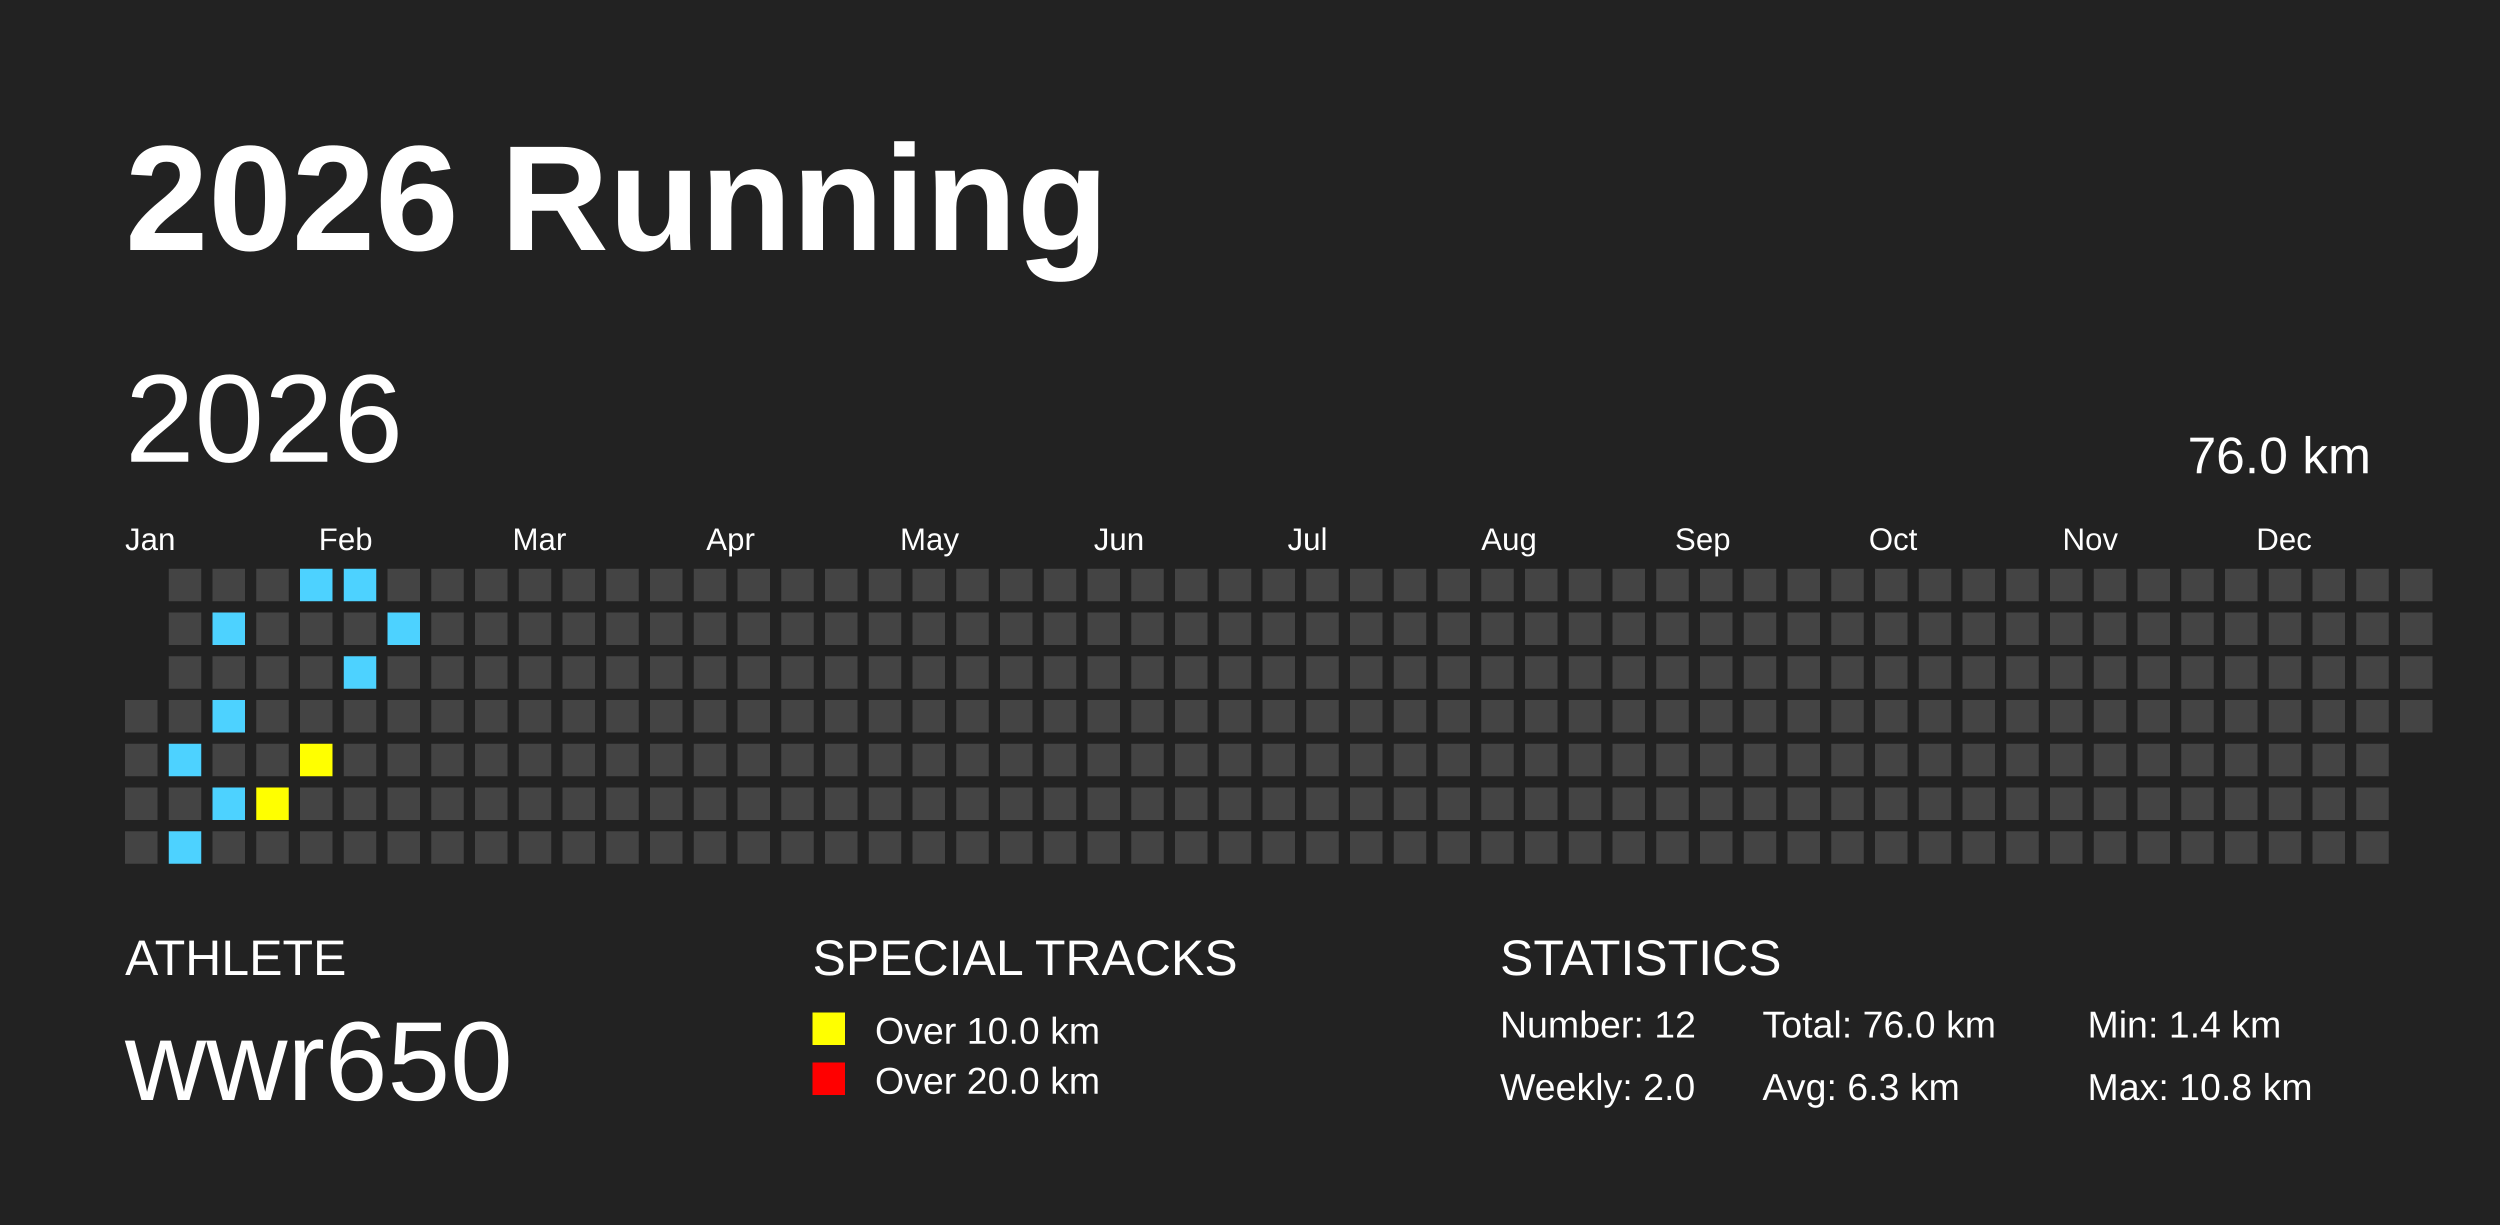
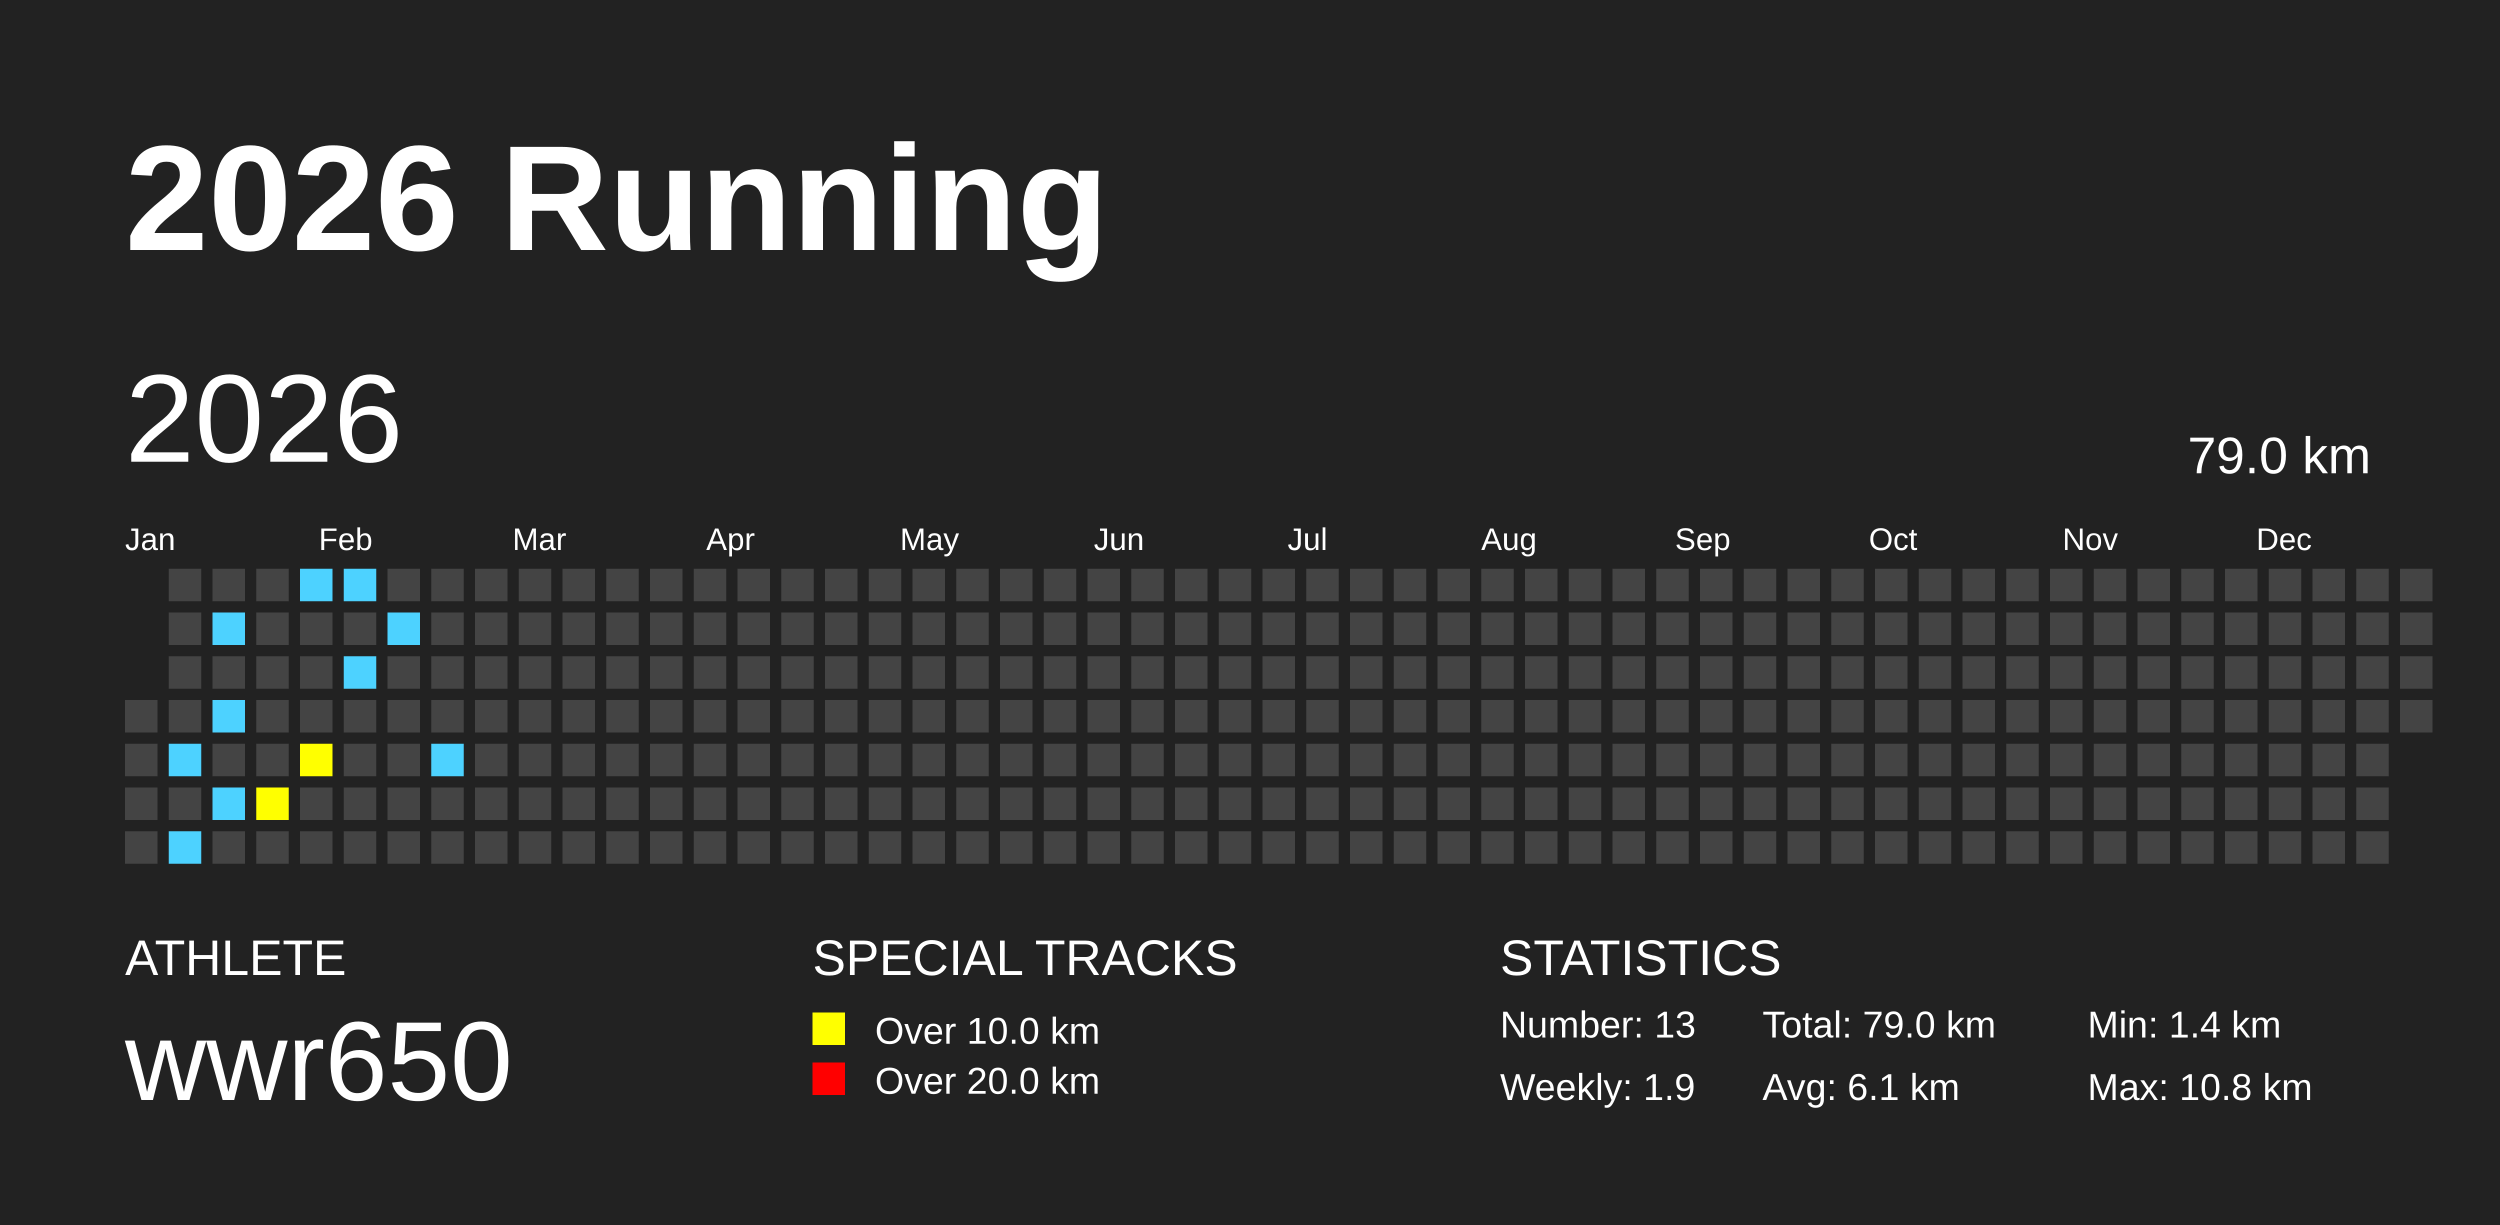
<svg xmlns="http://www.w3.org/2000/svg" baseProfile="full" height="98mm" version="1.1" viewBox="0,0,200,98" width="200mm">
  <defs />
  <rect fill="#222222" height="98" width="200" x="0" y="0" />
  <text fill="#FFFFFF" style="font-size:12px; font-family:Arial; font-weight:bold;" x="10" y="20">2026 Running</text>
  <text fill="#FFFFFF" style="font-size:4px; font-family:Arial" x="10" y="78">ATHLETE</text>
  <text fill="#FFFFFF" style="font-size:9px; font-family:Arial" x="10" y="88">wwr650</text>
  <text fill="#FFFFFF" style="font-size:4px; font-family:Arial" x="65" y="78">SPECIAL TRACKS</text>
  <rect fill="yellow" height="2.6" width="2.6" x="65" y="81" />
  <text fill="#FFFFFF" style="font-size:3px; font-family:Arial" x="70" y="83.5">Over 10.0 km</text>
  <rect fill="red" height="2.6" width="2.6" x="65" y="85" />
  <text fill="#FFFFFF" style="font-size:3px; font-family:Arial" x="70" y="87.5">Over 20.0 km</text>
  <text fill="#FFFFFF" style="font-size:4px; font-family:Arial" x="120" y="78">STATISTICS</text>
-   <text fill="#FFFFFF" style="font-size:3px; font-family:Arial" x="120" y="83">Number: 12</text>
-   <text fill="#FFFFFF" style="font-size:3px; font-family:Arial" x="120" y="88">Weekly: 2.0</text>
-   <text fill="#FFFFFF" style="font-size:3px; font-family:Arial" x="141" y="83">Total: 76.0 km</text>
-   <text fill="#FFFFFF" style="font-size:3px; font-family:Arial" x="141" y="88">Avg: 6.3 km</text>
+   <text fill="#FFFFFF" style="font-size:3px; font-family:Arial" x="120" y="83">Number: 13</text>
+   <text fill="#FFFFFF" style="font-size:3px; font-family:Arial" x="120" y="88">Weekly: 1.9</text>
+   <text fill="#FFFFFF" style="font-size:3px; font-family:Arial" x="141" y="83">Total: 79.0 km</text>
+   <text fill="#FFFFFF" style="font-size:3px; font-family:Arial" x="141" y="88">Avg: 6.1 km</text>
  <text fill="#FFFFFF" style="font-size:3px; font-family:Arial" x="167" y="83">Min: 1.4 km</text>
  <text fill="#FFFFFF" style="font-size:3px; font-family:Arial" x="167" y="88">Max: 10.8 km</text>
  <text dominant-baseline="hanging" fill="#FFFFFF" style="font-size:10.0px; font-family:Arial;" x="10" y="30">2026</text>
-   <text dominant-baseline="hanging" fill="#FFFFFF" style="font-size:4.125px; font-family:Arial;" x="175" y="35">76.0 km</text>
+   <text dominant-baseline="hanging" fill="#FFFFFF" style="font-size:4.125px; font-family:Arial;" x="175" y="35">79.0 km</text>
  <text fill="#FFFFFF" style="font-size:2.5px; font-family:Arial" x="10.0" y="44">Jan</text>
  <text fill="#FFFFFF" style="font-size:2.5px; font-family:Arial" x="25.5" y="44">Feb</text>
  <text fill="#FFFFFF" style="font-size:2.5px; font-family:Arial" x="41.0" y="44">Mar</text>
  <text fill="#FFFFFF" style="font-size:2.5px; font-family:Arial" x="56.5" y="44">Apr</text>
  <text fill="#FFFFFF" style="font-size:2.5px; font-family:Arial" x="72.0" y="44">May</text>
  <text fill="#FFFFFF" style="font-size:2.5px; font-family:Arial" x="87.5" y="44">Jun</text>
  <text fill="#FFFFFF" style="font-size:2.5px; font-family:Arial" x="103.0" y="44">Jul</text>
  <text fill="#FFFFFF" style="font-size:2.5px; font-family:Arial" x="118.5" y="44">Aug</text>
  <text fill="#FFFFFF" style="font-size:2.5px; font-family:Arial" x="134.0" y="44">Sep</text>
  <text fill="#FFFFFF" style="font-size:2.5px; font-family:Arial" x="149.5" y="44">Oct</text>
  <text fill="#FFFFFF" style="font-size:2.5px; font-family:Arial" x="165.0" y="44">Nov</text>
  <text fill="#FFFFFF" style="font-size:2.5px; font-family:Arial" x="180.5" y="44">Dec</text>
  <rect fill="#444444" height="2.6" width="2.6" x="10.0" y="56.0" />
  <rect fill="#444444" height="2.6" width="2.6" x="10.0" y="59.5" />
  <rect fill="#444444" height="2.6" width="2.6" x="10.0" y="63.0" />
  <rect fill="#444444" height="2.6" width="2.6" x="10.0" y="66.5" />
  <rect fill="#444444" height="2.6" width="2.6" x="13.5" y="45.5" />
  <rect fill="#444444" height="2.6" width="2.6" x="13.5" y="49.0" />
  <rect fill="#444444" height="2.6" width="2.6" x="13.5" y="52.5" />
  <rect fill="#444444" height="2.6" width="2.6" x="13.5" y="56.0" />
  <rect fill="#4DD2FF" height="2.6" width="2.6" x="13.5" y="59.5" />
  <rect fill="#444444" height="2.6" width="2.6" x="13.5" y="63.0" />
  <rect fill="#4DD2FF" height="2.6" width="2.6" x="13.5" y="66.5" />
  <rect fill="#444444" height="2.6" width="2.6" x="17.0" y="45.5" />
  <rect fill="#4DD2FF" height="2.6" width="2.6" x="17.0" y="49.0" />
  <rect fill="#444444" height="2.6" width="2.6" x="17.0" y="52.5" />
  <rect fill="#4DD2FF" height="2.6" width="2.6" x="17.0" y="56.0" />
  <rect fill="#444444" height="2.6" width="2.6" x="17.0" y="59.5" />
  <rect fill="#4DD2FF" height="2.6" width="2.6" x="17.0" y="63.0" />
  <rect fill="#444444" height="2.6" width="2.6" x="17.0" y="66.5" />
  <rect fill="#444444" height="2.6" width="2.6" x="20.5" y="45.5" />
  <rect fill="#444444" height="2.6" width="2.6" x="20.5" y="49.0" />
  <rect fill="#444444" height="2.6" width="2.6" x="20.5" y="52.5" />
  <rect fill="#444444" height="2.6" width="2.6" x="20.5" y="56.0" />
  <rect fill="#444444" height="2.6" width="2.6" x="20.5" y="59.5" />
  <rect fill="yellow" height="2.6" width="2.6" x="20.5" y="63.0" />
  <rect fill="#444444" height="2.6" width="2.6" x="20.5" y="66.5" />
  <rect fill="#4DD2FF" height="2.6" width="2.6" x="24.0" y="45.5" />
  <rect fill="#444444" height="2.6" width="2.6" x="24.0" y="49.0" />
  <rect fill="#444444" height="2.6" width="2.6" x="24.0" y="52.5" />
  <rect fill="#444444" height="2.6" width="2.6" x="24.0" y="56.0" />
  <rect fill="yellow" height="2.6" width="2.6" x="24.0" y="59.5" />
  <rect fill="#444444" height="2.6" width="2.6" x="24.0" y="63.0" />
  <rect fill="#444444" height="2.6" width="2.6" x="24.0" y="66.5" />
  <rect fill="#4DD2FF" height="2.6" width="2.6" x="27.5" y="45.5" />
  <rect fill="#444444" height="2.6" width="2.6" x="27.5" y="49.0" />
  <rect fill="#4DD2FF" height="2.6" width="2.6" x="27.5" y="52.5" />
  <rect fill="#444444" height="2.6" width="2.6" x="27.5" y="56.0" />
  <rect fill="#444444" height="2.6" width="2.6" x="27.5" y="59.5" />
  <rect fill="#444444" height="2.6" width="2.6" x="27.5" y="63.0" />
  <rect fill="#444444" height="2.6" width="2.6" x="27.5" y="66.5" />
  <rect fill="#444444" height="2.6" width="2.6" x="31.0" y="45.5" />
  <rect fill="#4DD2FF" height="2.6" width="2.6" x="31.0" y="49.0" />
  <rect fill="#444444" height="2.6" width="2.6" x="31.0" y="52.5" />
  <rect fill="#444444" height="2.6" width="2.6" x="31.0" y="56.0" />
  <rect fill="#444444" height="2.6" width="2.6" x="31.0" y="59.5" />
  <rect fill="#444444" height="2.6" width="2.6" x="31.0" y="63.0" />
  <rect fill="#444444" height="2.6" width="2.6" x="31.0" y="66.5" />
  <rect fill="#444444" height="2.6" width="2.6" x="34.5" y="45.5" />
  <rect fill="#444444" height="2.6" width="2.6" x="34.5" y="49.0" />
  <rect fill="#444444" height="2.6" width="2.6" x="34.5" y="52.5" />
  <rect fill="#444444" height="2.6" width="2.6" x="34.5" y="56.0" />
-   <rect fill="#444444" height="2.6" width="2.6" x="34.5" y="59.5" />
+   <rect fill="#4DD2FF" height="2.6" width="2.6" x="34.5" y="59.5" />
  <rect fill="#444444" height="2.6" width="2.6" x="34.5" y="63.0" />
  <rect fill="#444444" height="2.6" width="2.6" x="34.5" y="66.5" />
  <rect fill="#444444" height="2.6" width="2.6" x="38.0" y="45.5" />
  <rect fill="#444444" height="2.6" width="2.6" x="38.0" y="49.0" />
  <rect fill="#444444" height="2.6" width="2.6" x="38.0" y="52.5" />
  <rect fill="#444444" height="2.6" width="2.6" x="38.0" y="56.0" />
  <rect fill="#444444" height="2.6" width="2.6" x="38.0" y="59.5" />
  <rect fill="#444444" height="2.6" width="2.6" x="38.0" y="63.0" />
  <rect fill="#444444" height="2.6" width="2.6" x="38.0" y="66.5" />
  <rect fill="#444444" height="2.6" width="2.6" x="41.5" y="45.5" />
  <rect fill="#444444" height="2.6" width="2.6" x="41.5" y="49.0" />
  <rect fill="#444444" height="2.6" width="2.6" x="41.5" y="52.5" />
  <rect fill="#444444" height="2.6" width="2.6" x="41.5" y="56.0" />
  <rect fill="#444444" height="2.6" width="2.6" x="41.5" y="59.5" />
  <rect fill="#444444" height="2.6" width="2.6" x="41.5" y="63.0" />
  <rect fill="#444444" height="2.6" width="2.6" x="41.5" y="66.5" />
  <rect fill="#444444" height="2.6" width="2.6" x="45.0" y="45.5" />
  <rect fill="#444444" height="2.6" width="2.6" x="45.0" y="49.0" />
  <rect fill="#444444" height="2.6" width="2.6" x="45.0" y="52.5" />
  <rect fill="#444444" height="2.6" width="2.6" x="45.0" y="56.0" />
  <rect fill="#444444" height="2.6" width="2.6" x="45.0" y="59.5" />
  <rect fill="#444444" height="2.6" width="2.6" x="45.0" y="63.0" />
  <rect fill="#444444" height="2.6" width="2.6" x="45.0" y="66.5" />
  <rect fill="#444444" height="2.6" width="2.6" x="48.5" y="45.5" />
  <rect fill="#444444" height="2.6" width="2.6" x="48.5" y="49.0" />
  <rect fill="#444444" height="2.6" width="2.6" x="48.5" y="52.5" />
  <rect fill="#444444" height="2.6" width="2.6" x="48.5" y="56.0" />
  <rect fill="#444444" height="2.6" width="2.6" x="48.5" y="59.5" />
  <rect fill="#444444" height="2.6" width="2.6" x="48.5" y="63.0" />
  <rect fill="#444444" height="2.6" width="2.6" x="48.5" y="66.5" />
  <rect fill="#444444" height="2.6" width="2.6" x="52.0" y="45.5" />
  <rect fill="#444444" height="2.6" width="2.6" x="52.0" y="49.0" />
  <rect fill="#444444" height="2.6" width="2.6" x="52.0" y="52.5" />
  <rect fill="#444444" height="2.6" width="2.6" x="52.0" y="56.0" />
  <rect fill="#444444" height="2.6" width="2.6" x="52.0" y="59.5" />
  <rect fill="#444444" height="2.6" width="2.6" x="52.0" y="63.0" />
  <rect fill="#444444" height="2.6" width="2.6" x="52.0" y="66.5" />
  <rect fill="#444444" height="2.6" width="2.6" x="55.5" y="45.5" />
  <rect fill="#444444" height="2.6" width="2.6" x="55.5" y="49.0" />
  <rect fill="#444444" height="2.6" width="2.6" x="55.5" y="52.5" />
  <rect fill="#444444" height="2.6" width="2.6" x="55.5" y="56.0" />
  <rect fill="#444444" height="2.6" width="2.6" x="55.5" y="59.5" />
  <rect fill="#444444" height="2.6" width="2.6" x="55.5" y="63.0" />
  <rect fill="#444444" height="2.6" width="2.6" x="55.5" y="66.5" />
  <rect fill="#444444" height="2.6" width="2.6" x="59.0" y="45.5" />
  <rect fill="#444444" height="2.6" width="2.6" x="59.0" y="49.0" />
  <rect fill="#444444" height="2.6" width="2.6" x="59.0" y="52.5" />
  <rect fill="#444444" height="2.6" width="2.6" x="59.0" y="56.0" />
  <rect fill="#444444" height="2.6" width="2.6" x="59.0" y="59.5" />
  <rect fill="#444444" height="2.6" width="2.6" x="59.0" y="63.0" />
  <rect fill="#444444" height="2.6" width="2.6" x="59.0" y="66.5" />
  <rect fill="#444444" height="2.6" width="2.6" x="62.5" y="45.5" />
  <rect fill="#444444" height="2.6" width="2.6" x="62.5" y="49.0" />
  <rect fill="#444444" height="2.6" width="2.6" x="62.5" y="52.5" />
  <rect fill="#444444" height="2.6" width="2.6" x="62.5" y="56.0" />
  <rect fill="#444444" height="2.6" width="2.6" x="62.5" y="59.5" />
  <rect fill="#444444" height="2.6" width="2.6" x="62.5" y="63.0" />
  <rect fill="#444444" height="2.6" width="2.6" x="62.5" y="66.5" />
  <rect fill="#444444" height="2.6" width="2.6" x="66.0" y="45.5" />
  <rect fill="#444444" height="2.6" width="2.6" x="66.0" y="49.0" />
  <rect fill="#444444" height="2.6" width="2.6" x="66.0" y="52.5" />
  <rect fill="#444444" height="2.6" width="2.6" x="66.0" y="56.0" />
  <rect fill="#444444" height="2.6" width="2.6" x="66.0" y="59.5" />
  <rect fill="#444444" height="2.6" width="2.6" x="66.0" y="63.0" />
  <rect fill="#444444" height="2.6" width="2.6" x="66.0" y="66.5" />
  <rect fill="#444444" height="2.6" width="2.6" x="69.5" y="45.5" />
  <rect fill="#444444" height="2.6" width="2.6" x="69.5" y="49.0" />
  <rect fill="#444444" height="2.6" width="2.6" x="69.5" y="52.5" />
  <rect fill="#444444" height="2.6" width="2.6" x="69.5" y="56.0" />
  <rect fill="#444444" height="2.6" width="2.6" x="69.5" y="59.5" />
  <rect fill="#444444" height="2.6" width="2.6" x="69.5" y="63.0" />
  <rect fill="#444444" height="2.6" width="2.6" x="69.5" y="66.5" />
  <rect fill="#444444" height="2.6" width="2.6" x="73.0" y="45.5" />
  <rect fill="#444444" height="2.6" width="2.6" x="73.0" y="49.0" />
  <rect fill="#444444" height="2.6" width="2.6" x="73.0" y="52.5" />
  <rect fill="#444444" height="2.6" width="2.6" x="73.0" y="56.0" />
  <rect fill="#444444" height="2.6" width="2.6" x="73.0" y="59.5" />
  <rect fill="#444444" height="2.6" width="2.6" x="73.0" y="63.0" />
  <rect fill="#444444" height="2.6" width="2.6" x="73.0" y="66.5" />
  <rect fill="#444444" height="2.6" width="2.6" x="76.5" y="45.5" />
  <rect fill="#444444" height="2.6" width="2.6" x="76.5" y="49.0" />
  <rect fill="#444444" height="2.6" width="2.6" x="76.5" y="52.5" />
  <rect fill="#444444" height="2.6" width="2.6" x="76.5" y="56.0" />
  <rect fill="#444444" height="2.6" width="2.6" x="76.5" y="59.5" />
  <rect fill="#444444" height="2.6" width="2.6" x="76.5" y="63.0" />
  <rect fill="#444444" height="2.6" width="2.6" x="76.5" y="66.5" />
  <rect fill="#444444" height="2.6" width="2.6" x="80.0" y="45.5" />
  <rect fill="#444444" height="2.6" width="2.6" x="80.0" y="49.0" />
  <rect fill="#444444" height="2.6" width="2.6" x="80.0" y="52.5" />
  <rect fill="#444444" height="2.6" width="2.6" x="80.0" y="56.0" />
  <rect fill="#444444" height="2.6" width="2.6" x="80.0" y="59.5" />
  <rect fill="#444444" height="2.6" width="2.6" x="80.0" y="63.0" />
  <rect fill="#444444" height="2.6" width="2.6" x="80.0" y="66.5" />
  <rect fill="#444444" height="2.6" width="2.6" x="83.5" y="45.5" />
  <rect fill="#444444" height="2.6" width="2.6" x="83.5" y="49.0" />
  <rect fill="#444444" height="2.6" width="2.6" x="83.5" y="52.5" />
  <rect fill="#444444" height="2.6" width="2.6" x="83.5" y="56.0" />
  <rect fill="#444444" height="2.6" width="2.6" x="83.5" y="59.5" />
  <rect fill="#444444" height="2.6" width="2.6" x="83.5" y="63.0" />
  <rect fill="#444444" height="2.6" width="2.6" x="83.5" y="66.5" />
  <rect fill="#444444" height="2.6" width="2.6" x="87.0" y="45.5" />
  <rect fill="#444444" height="2.6" width="2.6" x="87.0" y="49.0" />
  <rect fill="#444444" height="2.6" width="2.6" x="87.0" y="52.5" />
  <rect fill="#444444" height="2.6" width="2.6" x="87.0" y="56.0" />
  <rect fill="#444444" height="2.6" width="2.6" x="87.0" y="59.5" />
  <rect fill="#444444" height="2.6" width="2.6" x="87.0" y="63.0" />
  <rect fill="#444444" height="2.6" width="2.6" x="87.0" y="66.5" />
  <rect fill="#444444" height="2.6" width="2.6" x="90.5" y="45.5" />
  <rect fill="#444444" height="2.6" width="2.6" x="90.5" y="49.0" />
  <rect fill="#444444" height="2.6" width="2.6" x="90.5" y="52.5" />
  <rect fill="#444444" height="2.6" width="2.6" x="90.5" y="56.0" />
  <rect fill="#444444" height="2.6" width="2.6" x="90.5" y="59.5" />
  <rect fill="#444444" height="2.6" width="2.6" x="90.5" y="63.0" />
  <rect fill="#444444" height="2.6" width="2.6" x="90.5" y="66.5" />
  <rect fill="#444444" height="2.6" width="2.6" x="94.0" y="45.5" />
  <rect fill="#444444" height="2.6" width="2.6" x="94.0" y="49.0" />
  <rect fill="#444444" height="2.6" width="2.6" x="94.0" y="52.5" />
  <rect fill="#444444" height="2.6" width="2.6" x="94.0" y="56.0" />
  <rect fill="#444444" height="2.6" width="2.6" x="94.0" y="59.5" />
  <rect fill="#444444" height="2.6" width="2.6" x="94.0" y="63.0" />
  <rect fill="#444444" height="2.6" width="2.6" x="94.0" y="66.5" />
  <rect fill="#444444" height="2.6" width="2.6" x="97.5" y="45.5" />
  <rect fill="#444444" height="2.6" width="2.6" x="97.5" y="49.0" />
  <rect fill="#444444" height="2.6" width="2.6" x="97.5" y="52.5" />
  <rect fill="#444444" height="2.6" width="2.6" x="97.5" y="56.0" />
  <rect fill="#444444" height="2.6" width="2.6" x="97.5" y="59.5" />
  <rect fill="#444444" height="2.6" width="2.6" x="97.5" y="63.0" />
  <rect fill="#444444" height="2.6" width="2.6" x="97.5" y="66.5" />
  <rect fill="#444444" height="2.6" width="2.6" x="101.0" y="45.5" />
  <rect fill="#444444" height="2.6" width="2.6" x="101.0" y="49.0" />
  <rect fill="#444444" height="2.6" width="2.6" x="101.0" y="52.5" />
  <rect fill="#444444" height="2.6" width="2.6" x="101.0" y="56.0" />
  <rect fill="#444444" height="2.6" width="2.6" x="101.0" y="59.5" />
  <rect fill="#444444" height="2.6" width="2.6" x="101.0" y="63.0" />
  <rect fill="#444444" height="2.6" width="2.6" x="101.0" y="66.5" />
  <rect fill="#444444" height="2.6" width="2.6" x="104.5" y="45.5" />
  <rect fill="#444444" height="2.6" width="2.6" x="104.5" y="49.0" />
  <rect fill="#444444" height="2.6" width="2.6" x="104.5" y="52.5" />
  <rect fill="#444444" height="2.6" width="2.6" x="104.5" y="56.0" />
  <rect fill="#444444" height="2.6" width="2.6" x="104.5" y="59.5" />
  <rect fill="#444444" height="2.6" width="2.6" x="104.5" y="63.0" />
  <rect fill="#444444" height="2.6" width="2.6" x="104.5" y="66.5" />
  <rect fill="#444444" height="2.6" width="2.6" x="108.0" y="45.5" />
  <rect fill="#444444" height="2.6" width="2.6" x="108.0" y="49.0" />
  <rect fill="#444444" height="2.6" width="2.6" x="108.0" y="52.5" />
  <rect fill="#444444" height="2.6" width="2.6" x="108.0" y="56.0" />
  <rect fill="#444444" height="2.6" width="2.6" x="108.0" y="59.5" />
  <rect fill="#444444" height="2.6" width="2.6" x="108.0" y="63.0" />
  <rect fill="#444444" height="2.6" width="2.6" x="108.0" y="66.5" />
  <rect fill="#444444" height="2.6" width="2.6" x="111.5" y="45.5" />
  <rect fill="#444444" height="2.6" width="2.6" x="111.5" y="49.0" />
  <rect fill="#444444" height="2.6" width="2.6" x="111.5" y="52.5" />
  <rect fill="#444444" height="2.6" width="2.6" x="111.5" y="56.0" />
  <rect fill="#444444" height="2.6" width="2.6" x="111.5" y="59.5" />
  <rect fill="#444444" height="2.6" width="2.6" x="111.5" y="63.0" />
  <rect fill="#444444" height="2.6" width="2.6" x="111.5" y="66.5" />
  <rect fill="#444444" height="2.6" width="2.6" x="115.0" y="45.5" />
  <rect fill="#444444" height="2.6" width="2.6" x="115.0" y="49.0" />
  <rect fill="#444444" height="2.6" width="2.6" x="115.0" y="52.5" />
  <rect fill="#444444" height="2.6" width="2.6" x="115.0" y="56.0" />
  <rect fill="#444444" height="2.6" width="2.6" x="115.0" y="59.5" />
  <rect fill="#444444" height="2.6" width="2.6" x="115.0" y="63.0" />
  <rect fill="#444444" height="2.6" width="2.6" x="115.0" y="66.5" />
  <rect fill="#444444" height="2.6" width="2.6" x="118.5" y="45.5" />
  <rect fill="#444444" height="2.6" width="2.6" x="118.5" y="49.0" />
  <rect fill="#444444" height="2.6" width="2.6" x="118.5" y="52.5" />
  <rect fill="#444444" height="2.6" width="2.6" x="118.5" y="56.0" />
  <rect fill="#444444" height="2.6" width="2.6" x="118.5" y="59.5" />
  <rect fill="#444444" height="2.6" width="2.6" x="118.5" y="63.0" />
  <rect fill="#444444" height="2.6" width="2.6" x="118.5" y="66.5" />
  <rect fill="#444444" height="2.6" width="2.6" x="122.0" y="45.5" />
  <rect fill="#444444" height="2.6" width="2.6" x="122.0" y="49.0" />
  <rect fill="#444444" height="2.6" width="2.6" x="122.0" y="52.5" />
  <rect fill="#444444" height="2.6" width="2.6" x="122.0" y="56.0" />
  <rect fill="#444444" height="2.6" width="2.6" x="122.0" y="59.5" />
  <rect fill="#444444" height="2.6" width="2.6" x="122.0" y="63.0" />
  <rect fill="#444444" height="2.6" width="2.6" x="122.0" y="66.5" />
  <rect fill="#444444" height="2.6" width="2.6" x="125.5" y="45.5" />
  <rect fill="#444444" height="2.6" width="2.6" x="125.5" y="49.0" />
  <rect fill="#444444" height="2.6" width="2.6" x="125.5" y="52.5" />
  <rect fill="#444444" height="2.6" width="2.6" x="125.5" y="56.0" />
  <rect fill="#444444" height="2.6" width="2.6" x="125.5" y="59.5" />
  <rect fill="#444444" height="2.6" width="2.6" x="125.5" y="63.0" />
  <rect fill="#444444" height="2.6" width="2.6" x="125.5" y="66.5" />
  <rect fill="#444444" height="2.6" width="2.6" x="129.0" y="45.5" />
  <rect fill="#444444" height="2.6" width="2.6" x="129.0" y="49.0" />
  <rect fill="#444444" height="2.6" width="2.6" x="129.0" y="52.5" />
  <rect fill="#444444" height="2.6" width="2.6" x="129.0" y="56.0" />
  <rect fill="#444444" height="2.6" width="2.6" x="129.0" y="59.5" />
  <rect fill="#444444" height="2.6" width="2.6" x="129.0" y="63.0" />
  <rect fill="#444444" height="2.6" width="2.6" x="129.0" y="66.5" />
  <rect fill="#444444" height="2.6" width="2.6" x="132.5" y="45.5" />
  <rect fill="#444444" height="2.6" width="2.6" x="132.5" y="49.0" />
  <rect fill="#444444" height="2.6" width="2.6" x="132.5" y="52.5" />
  <rect fill="#444444" height="2.6" width="2.6" x="132.5" y="56.0" />
  <rect fill="#444444" height="2.6" width="2.6" x="132.5" y="59.5" />
  <rect fill="#444444" height="2.6" width="2.6" x="132.5" y="63.0" />
  <rect fill="#444444" height="2.6" width="2.6" x="132.5" y="66.5" />
  <rect fill="#444444" height="2.6" width="2.6" x="136.0" y="45.5" />
  <rect fill="#444444" height="2.6" width="2.6" x="136.0" y="49.0" />
  <rect fill="#444444" height="2.6" width="2.6" x="136.0" y="52.5" />
  <rect fill="#444444" height="2.6" width="2.6" x="136.0" y="56.0" />
  <rect fill="#444444" height="2.6" width="2.6" x="136.0" y="59.5" />
  <rect fill="#444444" height="2.6" width="2.6" x="136.0" y="63.0" />
  <rect fill="#444444" height="2.6" width="2.6" x="136.0" y="66.5" />
  <rect fill="#444444" height="2.6" width="2.6" x="139.5" y="45.5" />
  <rect fill="#444444" height="2.6" width="2.6" x="139.5" y="49.0" />
  <rect fill="#444444" height="2.6" width="2.6" x="139.5" y="52.5" />
  <rect fill="#444444" height="2.6" width="2.6" x="139.5" y="56.0" />
  <rect fill="#444444" height="2.6" width="2.6" x="139.5" y="59.5" />
  <rect fill="#444444" height="2.6" width="2.6" x="139.5" y="63.0" />
  <rect fill="#444444" height="2.6" width="2.6" x="139.5" y="66.5" />
  <rect fill="#444444" height="2.6" width="2.6" x="143.0" y="45.5" />
  <rect fill="#444444" height="2.6" width="2.6" x="143.0" y="49.0" />
  <rect fill="#444444" height="2.6" width="2.6" x="143.0" y="52.5" />
  <rect fill="#444444" height="2.6" width="2.6" x="143.0" y="56.0" />
  <rect fill="#444444" height="2.6" width="2.6" x="143.0" y="59.5" />
  <rect fill="#444444" height="2.6" width="2.6" x="143.0" y="63.0" />
  <rect fill="#444444" height="2.6" width="2.6" x="143.0" y="66.5" />
  <rect fill="#444444" height="2.6" width="2.6" x="146.5" y="45.5" />
  <rect fill="#444444" height="2.6" width="2.6" x="146.5" y="49.0" />
  <rect fill="#444444" height="2.6" width="2.6" x="146.5" y="52.5" />
  <rect fill="#444444" height="2.6" width="2.6" x="146.5" y="56.0" />
  <rect fill="#444444" height="2.6" width="2.6" x="146.5" y="59.5" />
  <rect fill="#444444" height="2.6" width="2.6" x="146.5" y="63.0" />
  <rect fill="#444444" height="2.6" width="2.6" x="146.5" y="66.5" />
  <rect fill="#444444" height="2.6" width="2.6" x="150.0" y="45.5" />
  <rect fill="#444444" height="2.6" width="2.6" x="150.0" y="49.0" />
  <rect fill="#444444" height="2.6" width="2.6" x="150.0" y="52.5" />
  <rect fill="#444444" height="2.6" width="2.6" x="150.0" y="56.0" />
  <rect fill="#444444" height="2.6" width="2.6" x="150.0" y="59.5" />
  <rect fill="#444444" height="2.6" width="2.6" x="150.0" y="63.0" />
  <rect fill="#444444" height="2.6" width="2.6" x="150.0" y="66.5" />
  <rect fill="#444444" height="2.6" width="2.6" x="153.5" y="45.5" />
  <rect fill="#444444" height="2.6" width="2.6" x="153.5" y="49.0" />
  <rect fill="#444444" height="2.6" width="2.6" x="153.5" y="52.5" />
  <rect fill="#444444" height="2.6" width="2.6" x="153.5" y="56.0" />
  <rect fill="#444444" height="2.6" width="2.6" x="153.5" y="59.5" />
  <rect fill="#444444" height="2.6" width="2.6" x="153.5" y="63.0" />
  <rect fill="#444444" height="2.6" width="2.6" x="153.5" y="66.5" />
  <rect fill="#444444" height="2.6" width="2.6" x="157.0" y="45.5" />
  <rect fill="#444444" height="2.6" width="2.6" x="157.0" y="49.0" />
  <rect fill="#444444" height="2.6" width="2.6" x="157.0" y="52.5" />
  <rect fill="#444444" height="2.6" width="2.6" x="157.0" y="56.0" />
  <rect fill="#444444" height="2.6" width="2.6" x="157.0" y="59.5" />
  <rect fill="#444444" height="2.6" width="2.6" x="157.0" y="63.0" />
  <rect fill="#444444" height="2.6" width="2.6" x="157.0" y="66.5" />
  <rect fill="#444444" height="2.6" width="2.6" x="160.5" y="45.5" />
  <rect fill="#444444" height="2.6" width="2.6" x="160.5" y="49.0" />
  <rect fill="#444444" height="2.6" width="2.6" x="160.5" y="52.5" />
  <rect fill="#444444" height="2.6" width="2.6" x="160.5" y="56.0" />
  <rect fill="#444444" height="2.6" width="2.6" x="160.5" y="59.5" />
  <rect fill="#444444" height="2.6" width="2.6" x="160.5" y="63.0" />
  <rect fill="#444444" height="2.6" width="2.6" x="160.5" y="66.5" />
  <rect fill="#444444" height="2.6" width="2.6" x="164.0" y="45.5" />
  <rect fill="#444444" height="2.6" width="2.6" x="164.0" y="49.0" />
  <rect fill="#444444" height="2.6" width="2.6" x="164.0" y="52.5" />
  <rect fill="#444444" height="2.6" width="2.6" x="164.0" y="56.0" />
  <rect fill="#444444" height="2.6" width="2.6" x="164.0" y="59.5" />
  <rect fill="#444444" height="2.6" width="2.6" x="164.0" y="63.0" />
  <rect fill="#444444" height="2.6" width="2.6" x="164.0" y="66.5" />
  <rect fill="#444444" height="2.6" width="2.6" x="167.5" y="45.5" />
  <rect fill="#444444" height="2.6" width="2.6" x="167.5" y="49.0" />
  <rect fill="#444444" height="2.6" width="2.6" x="167.5" y="52.5" />
  <rect fill="#444444" height="2.6" width="2.6" x="167.5" y="56.0" />
  <rect fill="#444444" height="2.6" width="2.6" x="167.5" y="59.5" />
  <rect fill="#444444" height="2.6" width="2.6" x="167.5" y="63.0" />
  <rect fill="#444444" height="2.6" width="2.6" x="167.5" y="66.5" />
  <rect fill="#444444" height="2.6" width="2.6" x="171.0" y="45.5" />
  <rect fill="#444444" height="2.6" width="2.6" x="171.0" y="49.0" />
  <rect fill="#444444" height="2.6" width="2.6" x="171.0" y="52.5" />
  <rect fill="#444444" height="2.6" width="2.6" x="171.0" y="56.0" />
  <rect fill="#444444" height="2.6" width="2.6" x="171.0" y="59.5" />
  <rect fill="#444444" height="2.6" width="2.6" x="171.0" y="63.0" />
  <rect fill="#444444" height="2.6" width="2.6" x="171.0" y="66.5" />
  <rect fill="#444444" height="2.6" width="2.6" x="174.5" y="45.5" />
  <rect fill="#444444" height="2.6" width="2.6" x="174.5" y="49.0" />
  <rect fill="#444444" height="2.6" width="2.6" x="174.5" y="52.5" />
  <rect fill="#444444" height="2.6" width="2.6" x="174.5" y="56.0" />
  <rect fill="#444444" height="2.6" width="2.6" x="174.5" y="59.5" />
  <rect fill="#444444" height="2.6" width="2.6" x="174.5" y="63.0" />
  <rect fill="#444444" height="2.6" width="2.6" x="174.5" y="66.5" />
  <rect fill="#444444" height="2.6" width="2.6" x="178.0" y="45.5" />
  <rect fill="#444444" height="2.6" width="2.6" x="178.0" y="49.0" />
  <rect fill="#444444" height="2.6" width="2.6" x="178.0" y="52.5" />
  <rect fill="#444444" height="2.6" width="2.6" x="178.0" y="56.0" />
  <rect fill="#444444" height="2.6" width="2.6" x="178.0" y="59.5" />
  <rect fill="#444444" height="2.6" width="2.6" x="178.0" y="63.0" />
  <rect fill="#444444" height="2.6" width="2.6" x="178.0" y="66.5" />
  <rect fill="#444444" height="2.6" width="2.6" x="181.5" y="45.5" />
  <rect fill="#444444" height="2.6" width="2.6" x="181.5" y="49.0" />
  <rect fill="#444444" height="2.6" width="2.6" x="181.5" y="52.5" />
  <rect fill="#444444" height="2.6" width="2.6" x="181.5" y="56.0" />
  <rect fill="#444444" height="2.6" width="2.6" x="181.5" y="59.5" />
  <rect fill="#444444" height="2.6" width="2.6" x="181.5" y="63.0" />
  <rect fill="#444444" height="2.6" width="2.6" x="181.5" y="66.5" />
  <rect fill="#444444" height="2.6" width="2.6" x="185.0" y="45.5" />
  <rect fill="#444444" height="2.6" width="2.6" x="185.0" y="49.0" />
  <rect fill="#444444" height="2.6" width="2.6" x="185.0" y="52.5" />
  <rect fill="#444444" height="2.6" width="2.6" x="185.0" y="56.0" />
  <rect fill="#444444" height="2.6" width="2.6" x="185.0" y="59.5" />
  <rect fill="#444444" height="2.6" width="2.6" x="185.0" y="63.0" />
  <rect fill="#444444" height="2.6" width="2.6" x="185.0" y="66.5" />
  <rect fill="#444444" height="2.6" width="2.6" x="188.5" y="45.5" />
  <rect fill="#444444" height="2.6" width="2.6" x="188.5" y="49.0" />
  <rect fill="#444444" height="2.6" width="2.6" x="188.5" y="52.5" />
  <rect fill="#444444" height="2.6" width="2.6" x="188.5" y="56.0" />
  <rect fill="#444444" height="2.6" width="2.6" x="188.5" y="59.5" />
  <rect fill="#444444" height="2.6" width="2.6" x="188.5" y="63.0" />
  <rect fill="#444444" height="2.6" width="2.6" x="188.5" y="66.5" />
  <rect fill="#444444" height="2.6" width="2.6" x="192.0" y="45.5" />
  <rect fill="#444444" height="2.6" width="2.6" x="192.0" y="49.0" />
  <rect fill="#444444" height="2.6" width="2.6" x="192.0" y="52.5" />
  <rect fill="#444444" height="2.6" width="2.6" x="192.0" y="56.0" />
</svg>
